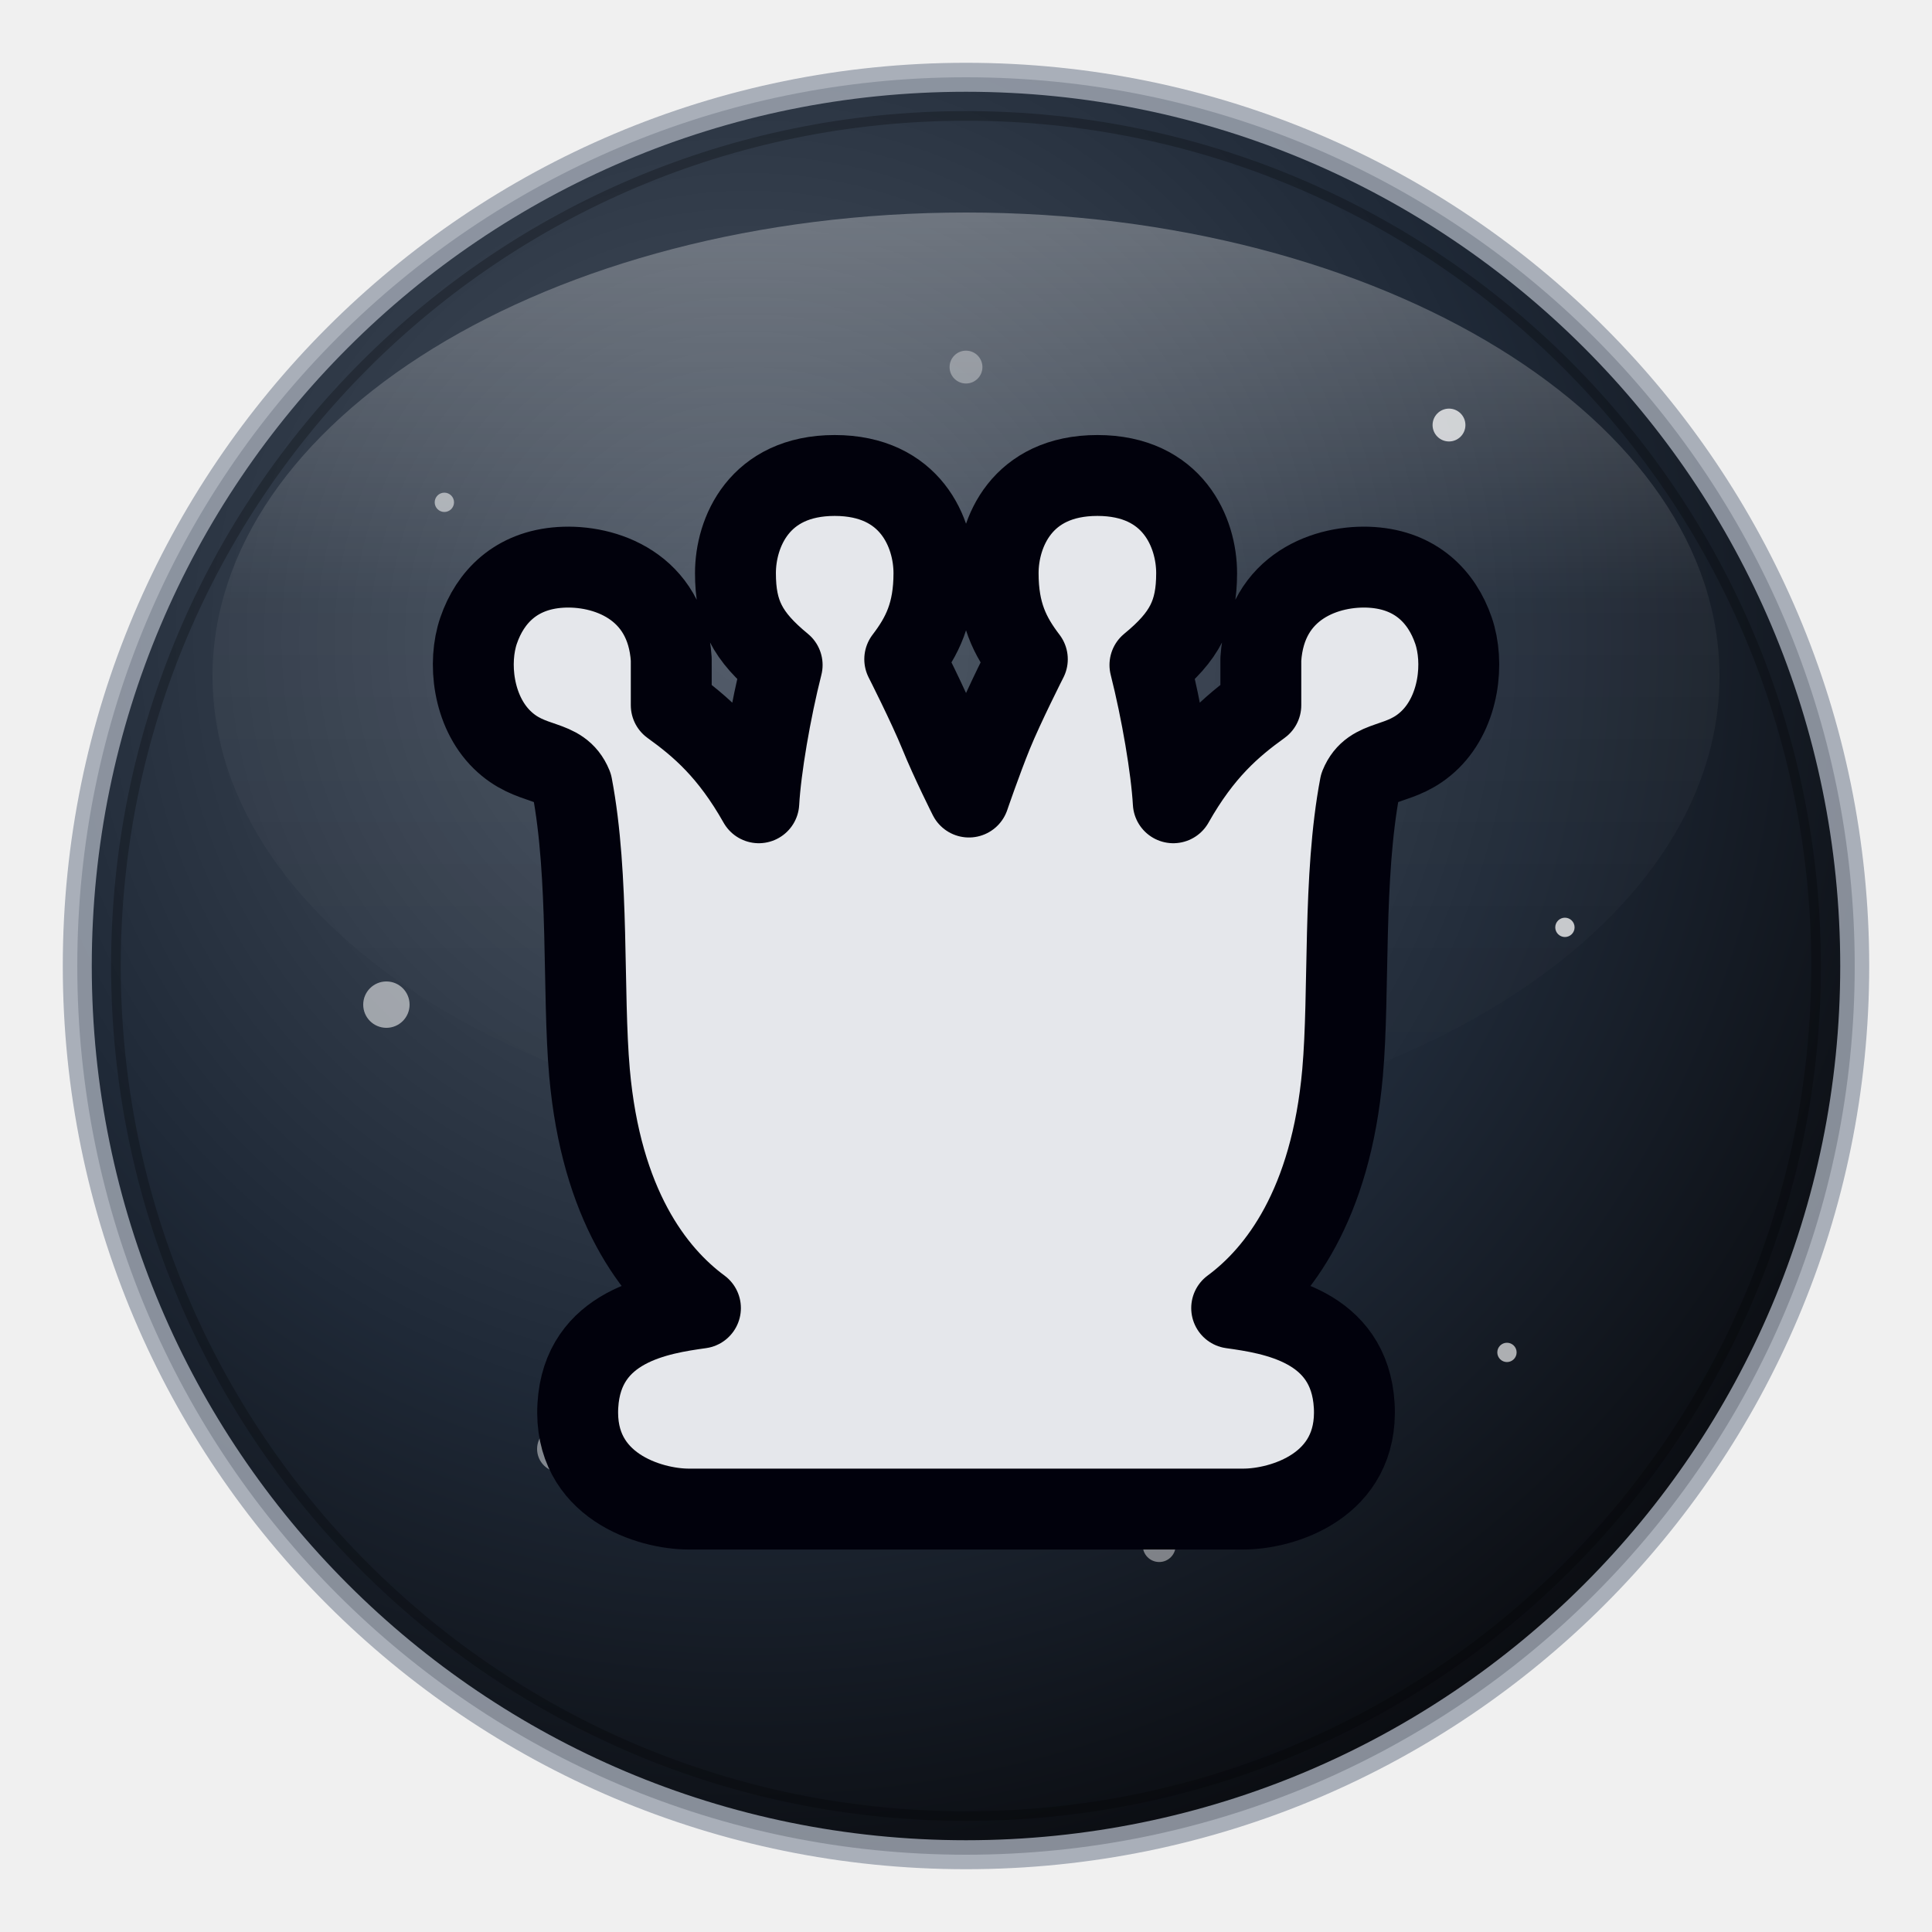
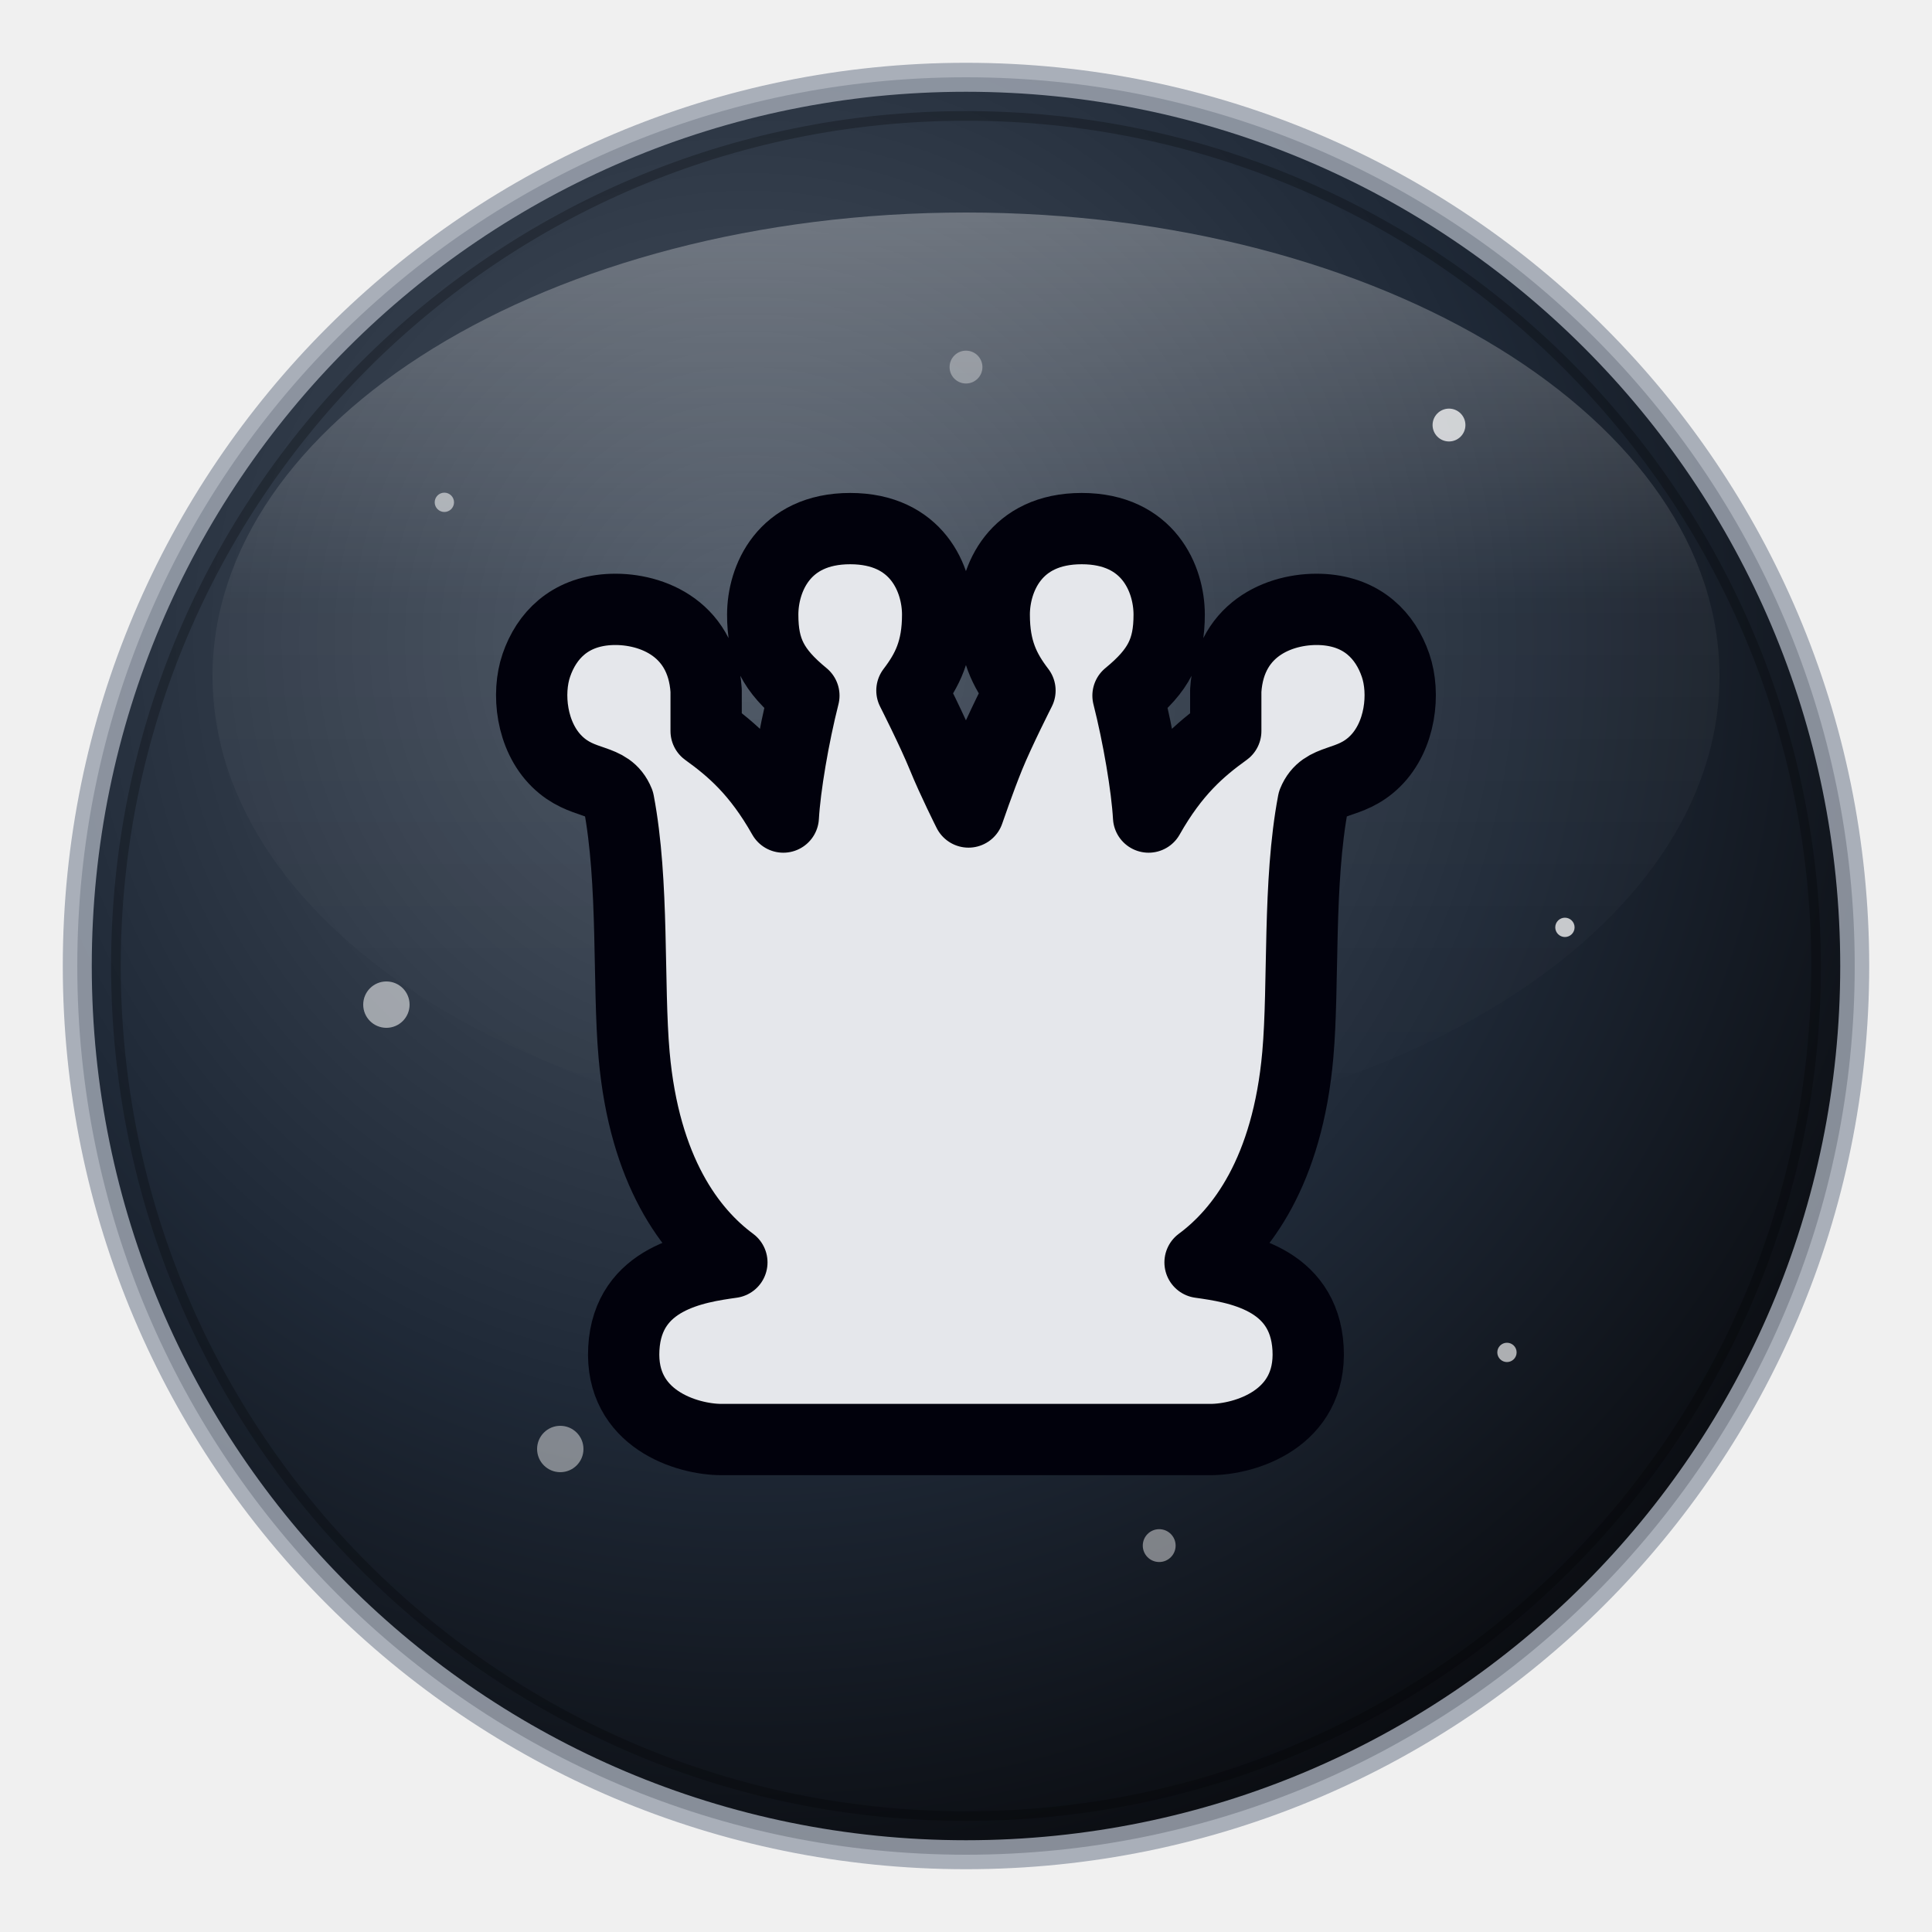
<svg xmlns="http://www.w3.org/2000/svg" width="200" height="200" viewBox="0 0 200 200">
  <defs>
    <radialGradient id="bgavatar_legend_shadowsvg" cx="38%" cy="32%" r="78%">
      <stop offset="0%" stop-color="#4B5563" />
      <stop offset="55%" stop-color="#1F2937" />
      <stop offset="100%" stop-color="#050507" />
    </radialGradient>
    <linearGradient id="glossavatar_legend_shadowsvg" x1="0" y1="0" x2="0" y2="1">
      <stop offset="0%" stop-color="#FFFFFF" stop-opacity="0.30" />
      <stop offset="42%" stop-color="#FFFFFF" stop-opacity="0.05" />
      <stop offset="100%" stop-color="#FFFFFF" stop-opacity="0" />
    </linearGradient>
  </defs>
  <circle cx="100" cy="100" r="92" fill="url(#bgavatar_legend_shadowsvg)" />
  <circle cx="46" cy="52" r="1.0" fill="#FFFFFF" opacity="0.55" />
  <circle cx="150" cy="44" r="1.7" fill="#FFFFFF" opacity="0.75" />
  <circle cx="58" cy="150" r="2.4" fill="#FFFFFF" opacity="0.45" />
  <circle cx="156" cy="140" r="1.0" fill="#FFFFFF" opacity="0.65" />
  <circle cx="100" cy="38" r="1.7" fill="#FFFFFF" opacity="0.35" />
  <circle cx="40" cy="104" r="2.4" fill="#FFFFFF" opacity="0.55" />
  <circle cx="162" cy="96" r="1.0" fill="#FFFFFF" opacity="0.75" />
  <circle cx="120" cy="160" r="1.7" fill="#FFFFFF" opacity="0.45" />
  <ellipse cx="100" cy="70" rx="78" ry="48" fill="url(#glossavatar_legend_shadowsvg)" />
-   <g transform="translate(44.81 45.00) scale(3.8065)">
+   <g transform="translate(51.35 51.00) scale(3.3548)">
    <path d="M6.959 29.218H14.579H22.041C23.099 29.218 25.181 28.593 25.057 26.407C24.934 24.221 22.835 23.908 21.724 23.752C22.994 22.815 24.422 20.941 24.74 17.35C24.933 15.164 24.74 12.04 25.216 9.542C25.534 8.761 26.327 9.073 27.121 8.293C27.915 7.512 28.053 6.191 27.756 5.326C27.441 4.408 26.736 3.687 25.534 3.608C24.331 3.529 22.644 4.108 22.517 6.106V7.356C21.723 7.928 20.93 8.605 20.136 10.01C20.083 9.073 19.818 7.512 19.501 6.263C20.453 5.482 20.771 4.857 20.771 3.764C20.771 2.671 20.136 1.109 18.072 1.109C16.008 1.109 15.373 2.671 15.373 3.764C15.373 4.857 15.691 5.482 16.167 6.106C16.167 6.106 15.532 7.356 15.214 8.136C14.915 8.873 14.579 9.854 14.579 9.854C14.579 9.854 14.085 8.873 13.786 8.136C13.468 7.356 12.833 6.106 12.833 6.106C13.309 5.482 13.627 4.857 13.627 3.764C13.627 2.671 12.992 1.109 10.928 1.109C8.864 1.109 8.229 2.671 8.229 3.764C8.229 4.857 8.547 5.482 9.499 6.263C9.182 7.512 8.917 9.073 8.864 10.01C8.07 8.605 7.277 7.928 6.483 7.356V6.106C6.356 4.108 4.669 3.529 3.466 3.608C2.264 3.687 1.559 4.408 1.244 5.326C0.947 6.191 1.085 7.512 1.879 8.293C2.673 9.073 3.466 8.761 3.784 9.542C4.26 12.04 4.067 15.164 4.26 17.35C4.578 20.941 6.006 22.815 7.277 23.752C6.165 23.908 4.066 24.221 3.943 26.407C3.819 28.593 5.901 29.218 6.959 29.218Z" fill="#E5E7EB" stroke="#01010C" stroke-width="2.2" stroke-linejoin="round" />
  </g>
  <circle cx="100" cy="100" r="92" fill="none" stroke="#9CA3AF" stroke-width="3" opacity="0.85" />
  <circle cx="100" cy="100" r="88" fill="none" stroke="#000000" stroke-width="1" opacity="0.25" />
</svg>
